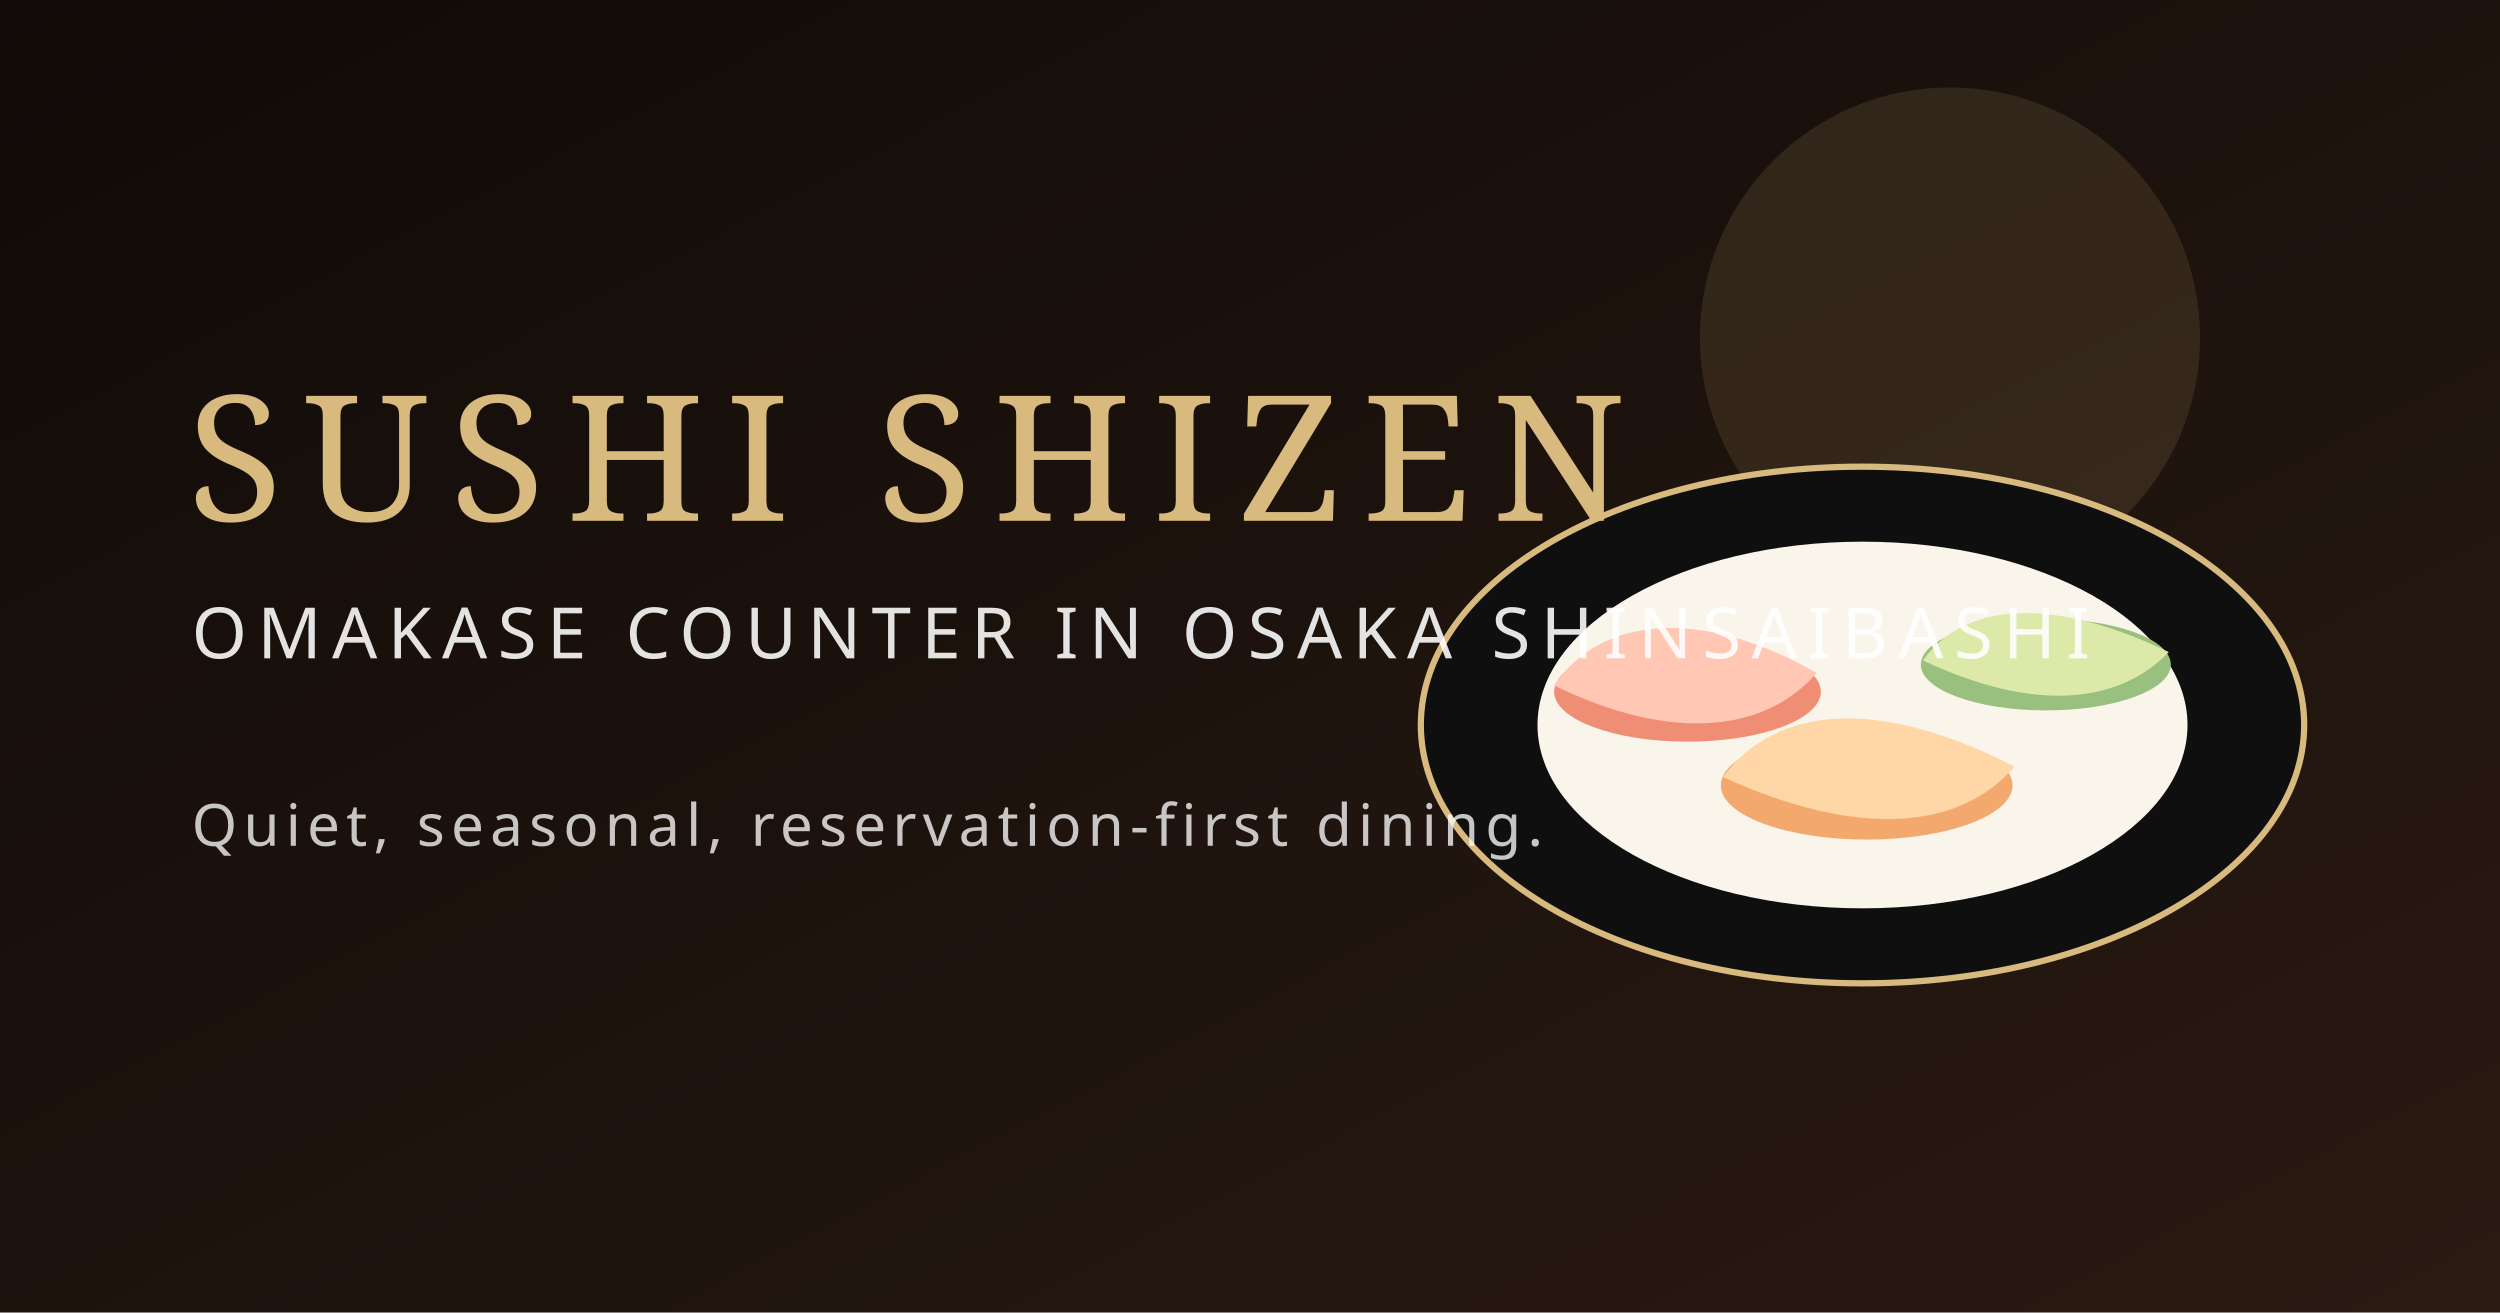
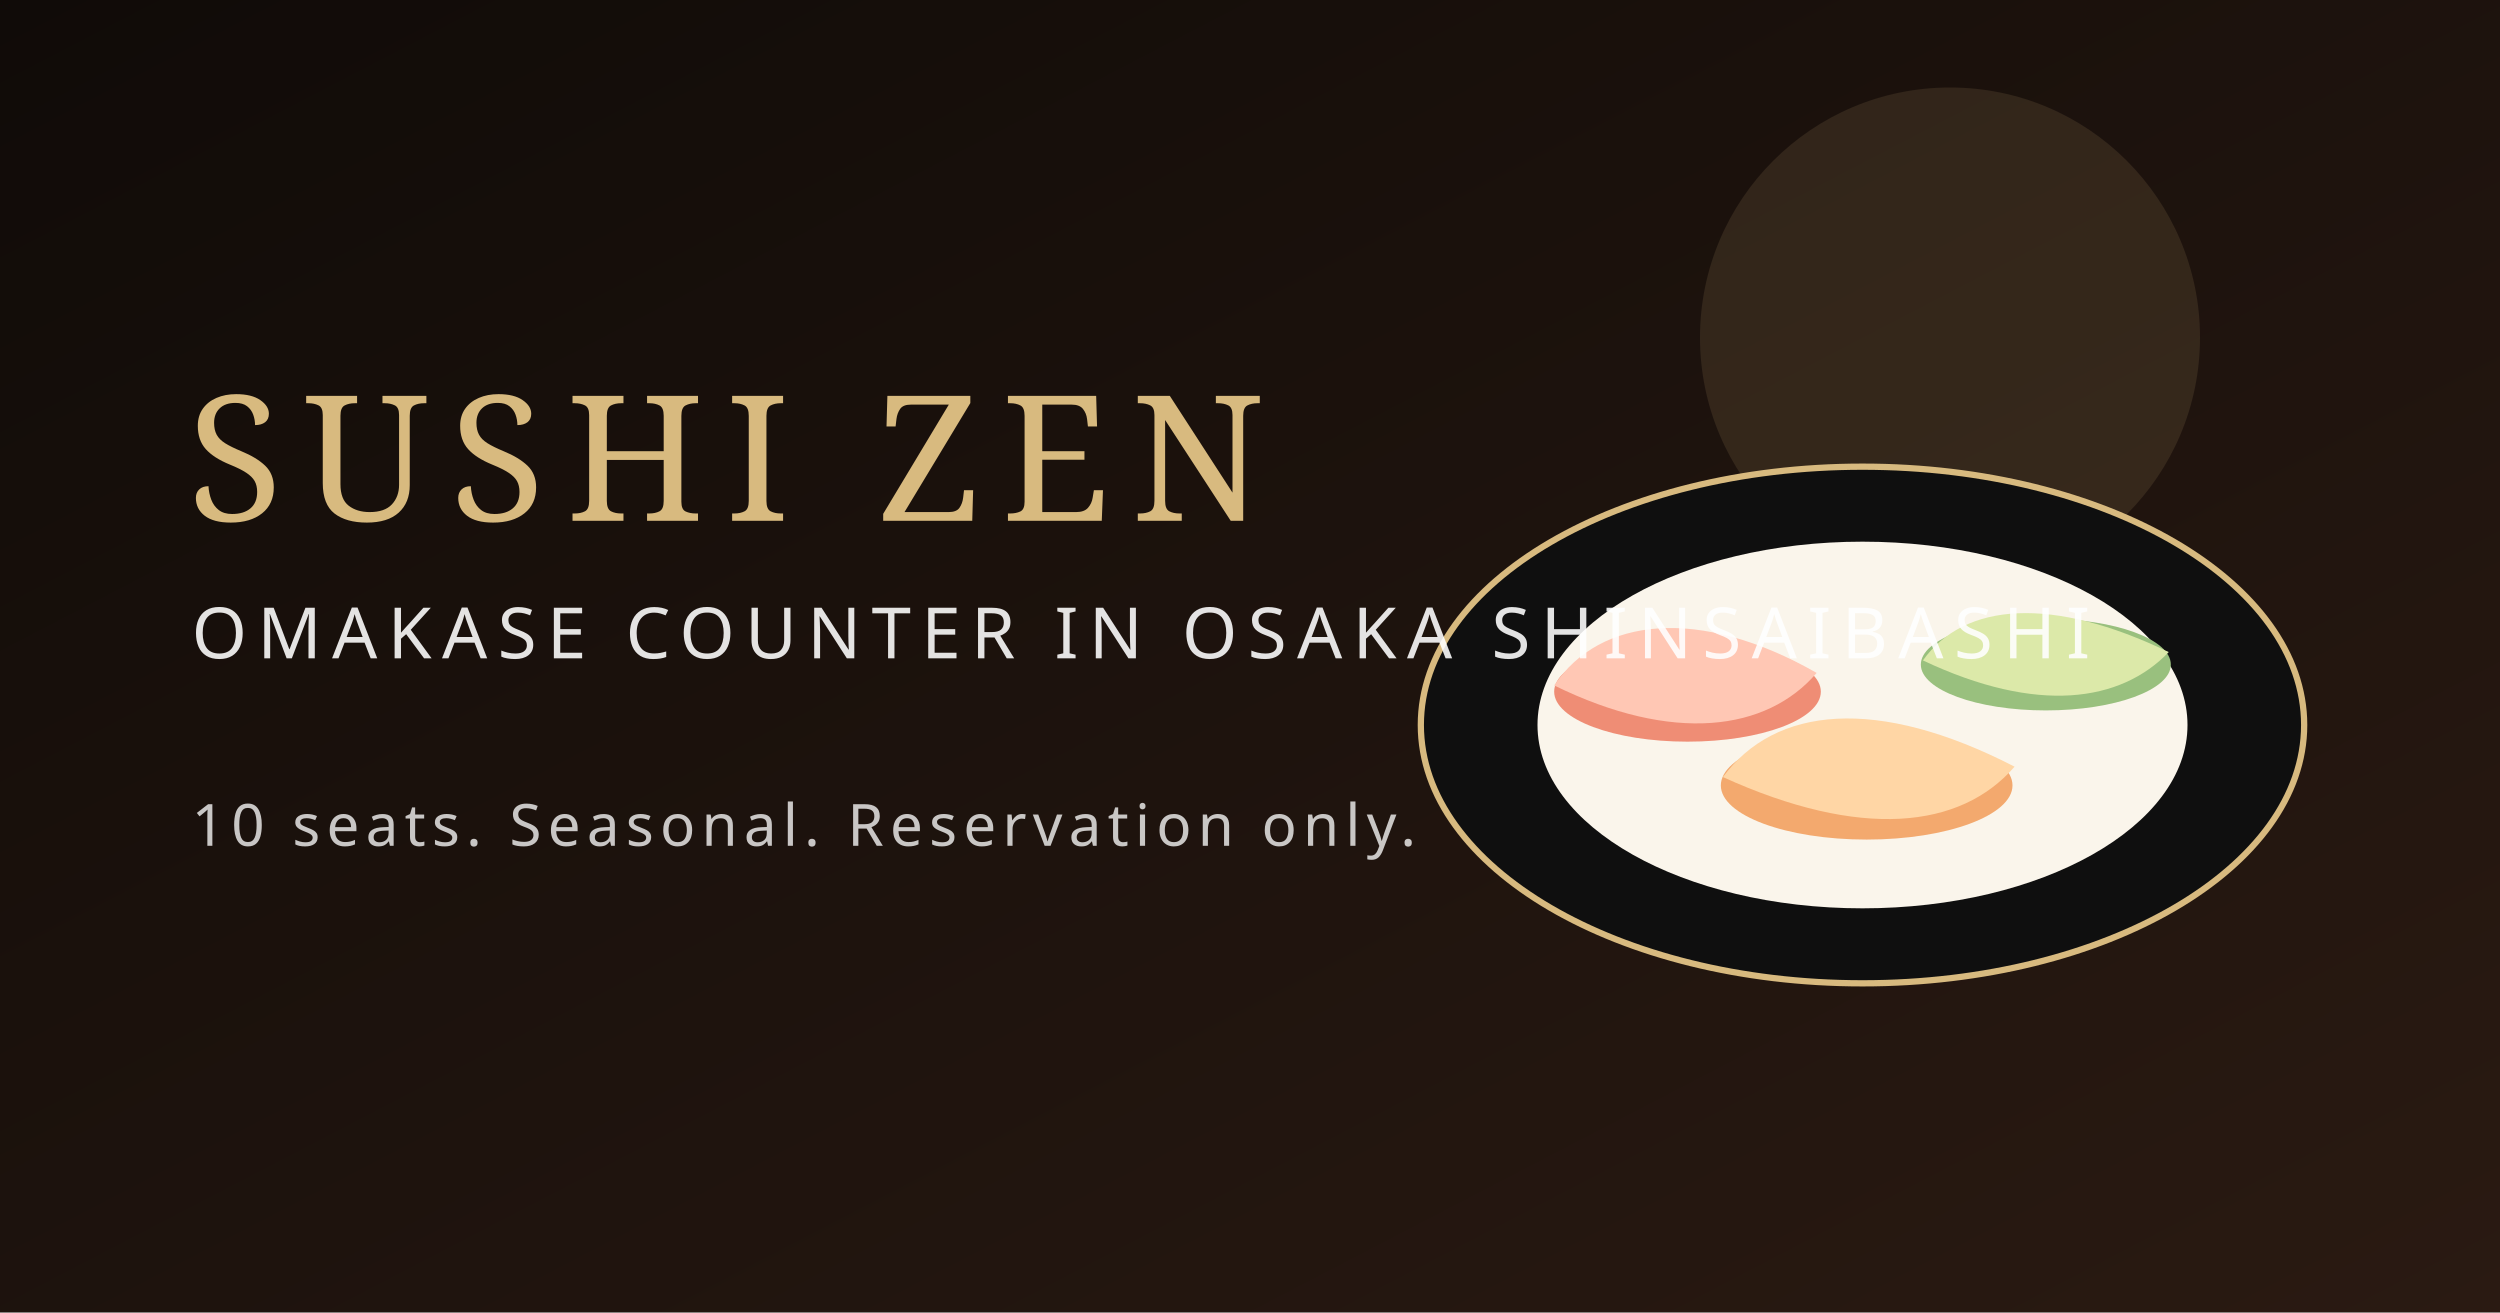
<svg xmlns="http://www.w3.org/2000/svg" viewBox="0 0 1200 630" role="img" aria-labelledby="title desc">
  <defs>
    <linearGradient id="bg" x1="0" x2="1" y1="0" y2="1">
      <stop offset="0%" stop-color="#100b08" />
      <stop offset="100%" stop-color="#2a1a12" />
    </linearGradient>
  </defs>
  <rect width="1200" height="630" fill="url(#bg)" />
  <circle cx="936" cy="162" r="120" fill="#d8ba7f" fill-opacity=".12" />
  <ellipse cx="894" cy="348" rx="212" ry="124" fill="#0f0f0f" stroke="#d8ba7f" stroke-width="3" />
  <ellipse cx="894" cy="348" rx="156" ry="88" fill="#faf5eb" />
  <g>
    <ellipse cx="810" cy="332" rx="64" ry="24" fill="#ef8d75" />
    <path d="M746 329c22-33 70-38 126-6c-24 28-69 34-126 6Z" fill="#ffc7b4" />
    <ellipse cx="896" cy="377" rx="70" ry="26" fill="#f3a96e" />
    <path d="M827 373c25-34 74-39 140-5c-26 30-74 35-140 5Z" fill="#ffd6a5" />
    <ellipse cx="982" cy="319" rx="60" ry="22" fill="#99c07e" />
    <path d="M923 317c20-28 62-31 118-4c-23 24-63 30-118 4Z" fill="#dce9a9" />
  </g>
-   <text x="90" y="250" fill="#d8ba7f" font-size="84" font-family="'Noto Serif JP', serif" letter-spacing="10">SUSHI SHIZEN</text>
+   <text x="90" y="250" fill="#d8ba7f" font-size="84" font-family="'Noto Serif JP', serif" letter-spacing="10">SUSHI ZEN</text>
  <text x="92" y="316" fill="#ffffff" fill-opacity=".88" font-size="34" font-family="'Noto Sans JP', sans-serif" letter-spacing="5">OMAKASE COUNTER IN OSAKA SHINSAIBASHI</text>
-   <text x="92" y="406" fill="#ffffff" fill-opacity=".76" font-size="28" font-family="'Noto Sans JP', sans-serif" letter-spacing="3">Quiet, seasonal, reservation-first dining.</text>
+   <text x="92" y="406" fill="#ffffff" fill-opacity=".76" font-size="28" font-family="'Noto Sans JP', sans-serif" letter-spacing="3">10 seats. Seasonal. Reservation only.</text>
</svg>
